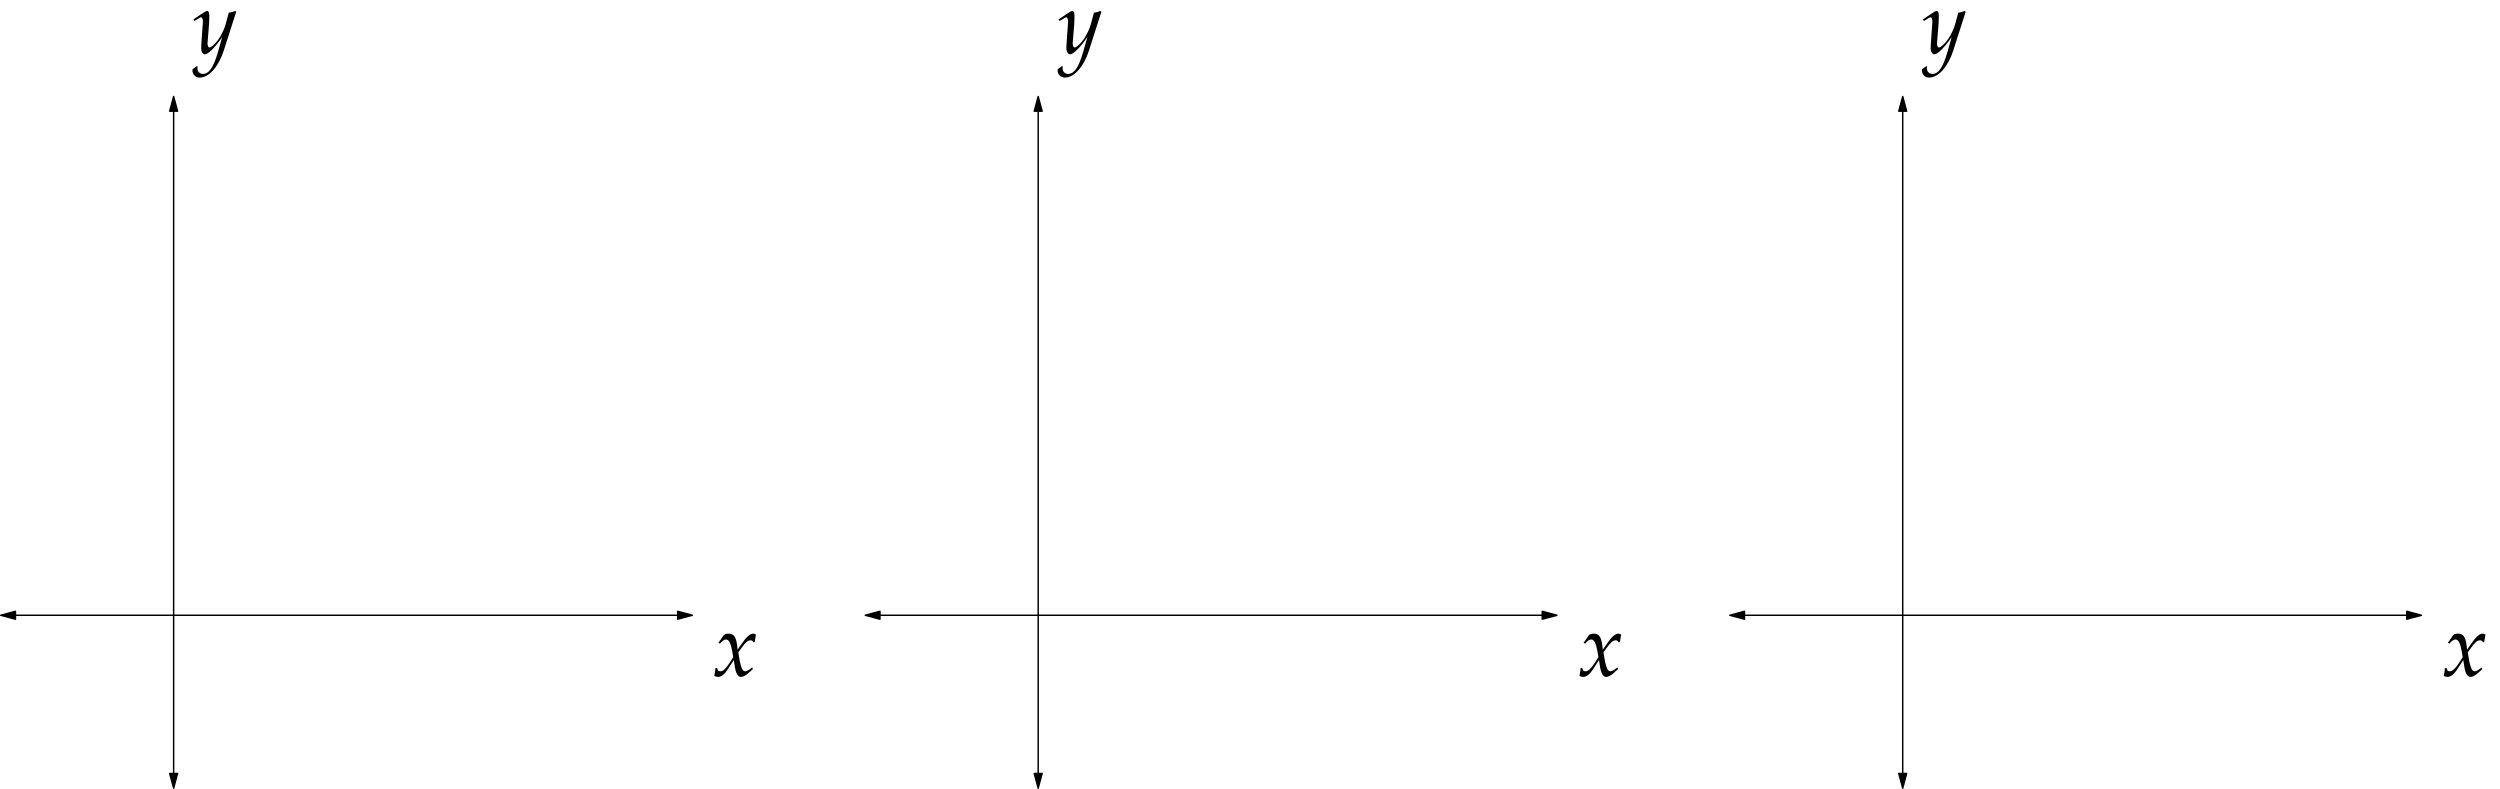
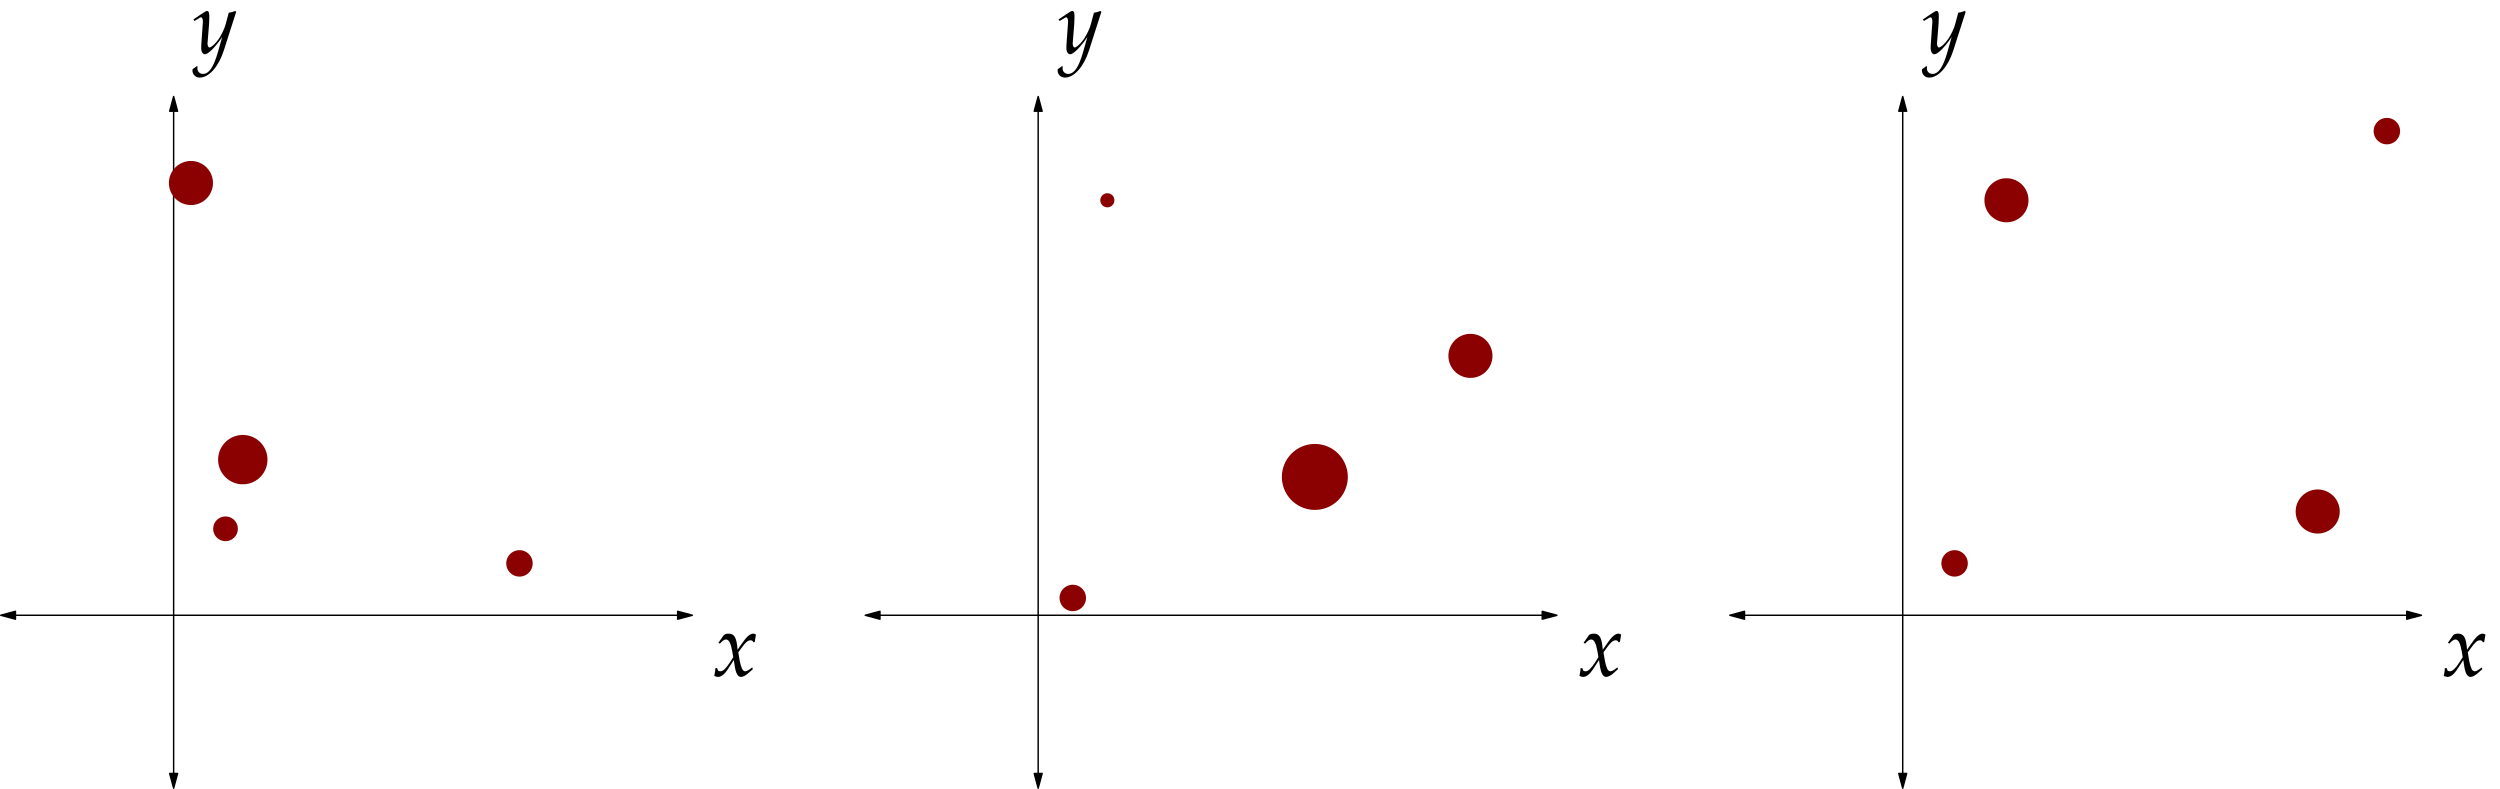
- <svg xmlns="http://www.w3.org/2000/svg" xmlns:xlink="http://www.w3.org/1999/xlink" height="107.34pt" viewBox="0 0 340.16 107.34" width="340.16pt">
-   <clipPath id="a">
-     <path d="m23 105h2v2.34h-2zm0 0" />
-   </clipPath>
-   <clipPath id="b">
-     <path d="m22 105h3v2.34h-3zm0 0" />
-   </clipPath>
-   <clipPath id="c">
-     <path d="m140 105h2v2.34h-2zm0 0" />
-   </clipPath>
-   <clipPath id="d">
-     <path d="m258 105h2v2.34h-2zm0 0" />
-   </clipPath>
-   <symbol id="e" overflow="visible">
-     <path d="m.25-1.047c0 .234-.016.391-.094.766-.031.156-.031.188-.047.266.172.094.375.141.516.141.391 0 .859-.344 1.234-.906l.906-1.391.125.828c.156 1.016.438 1.469.859 1.469.266 0 .656-.203 1.031-.547l.578-.516-.094-.234c-.438.359-.734.531-.922.531s-.344-.109-.453-.344-.25-.672-.312-1.031l-.203-1.203.422-.578c.547-.781.875-1.062 1.25-1.062.188 0 .328.109.391.281l.172-.047.172-1.016c-.141-.078-.25-.125-.359-.125-.469 0-.953.438-1.688 1.531l-.453.656-.062-.562c-.141-1.188-.469-1.625-1.172-1.625-.312 0-.578.094-.688.25l-.688 1 .203.109c.359-.406.594-.562.828-.562.391 0 .656.484.859 1.656l.125.75-.469.734c-.516.797-.922 1.188-1.266 1.188-.172 0-.312-.047-.328-.109l-.141-.344zm0 0" />
-   </symbol>
-   <symbol id="f" overflow="visible">
-     <path d="m-.078 2.156c-.016.078-.016.156-.016.203 0 .516.438.938.984.938 1.266 0 2.578-1.484 3.281-3.688l1.688-5.266-.141-.109c-.344.141-.609.203-.875.234l-.422 1.578c-.141.562-.562 1.438-.953 2.016-.422.609-1 1.141-1.266 1.141-.141 0-.25-.281-.25-.578l.016-.156.188-2.312c.016-.375.047-.828.047-1.172 0-.531-.094-.75-.297-.75-.156 0-.312.094-.891.484l-.984.672.141.203.594-.344.047-.047c.125-.062.203-.109.25-.109.172 0 .266.234.266.625 0 .016 0 .078-.016.188l-.203 2.906-.016.469c0 .5.219.844.516.844.453 0 1.453-1.016 2.344-2.359l-.578 2.047c-.609 2.109-1.219 2.984-2.047 2.984-.422 0-.75-.328-.75-.734 0-.062.016-.156.031-.266l-.125-.047zm0 0" />
-   </symbol>
-   <path d="m922.07 236.252h-901.055" style="fill:none;stroke-width:2;stroke-linecap:round;stroke-linejoin:round;stroke:#000;stroke-miterlimit:10" transform="matrix(.1 0 0 -.1 0 107.34)" />
-   <path d="m942.07 236.252-20 5.391v-10.742zm0 0" stroke="#000" stroke-linecap="round" stroke-linejoin="round" stroke-miterlimit="10" stroke-width="2" transform="matrix(.1 0 0 -.1 0 107.34)" />
-   <path d="m1.016 236.252 20-5.352v10.742zm0 0" stroke="#000" stroke-linecap="round" stroke-linejoin="round" stroke-miterlimit="10" stroke-width="2" transform="matrix(.1 0 0 -.1 0 107.34)" />
-   <path d="m236.25 20.978v901.094" style="fill:none;stroke-width:2;stroke-linecap:round;stroke-linejoin:round;stroke:#000;stroke-miterlimit:10" transform="matrix(.1 0 0 -.1 0 107.34)" />
-   <g clip-path="url(#a)">
-     <path d="m23.625 107.238.535-1.996h-1.07zm0 0" />
+ <svg xmlns="http://www.w3.org/2000/svg" xmlns:xlink="http://www.w3.org/1999/xlink" width="340.16pt" height="107.34pt" viewBox="0 0 340.16 107.34" version="1.1">
+   <defs>
+     <g>
+       <symbol overflow="visible" id="glyph0-0">
+         <path style="stroke:none;" d="" />
+       </symbol>
+       <symbol overflow="visible" id="glyph0-1">
+         <path style="stroke:none;" d="M 0.25 -1.047 C 0.25 -0.812 0.234 -0.656 0.156 -0.281 C 0.125 -0.125 0.125 -0.094 0.109 -0.016 C 0.281 0.078 0.484 0.125 0.625 0.125 C 1.016 0.125 1.484 -0.219 1.859 -0.781 L 2.766 -2.172 L 2.891 -1.344 C 3.047 -0.328 3.328 0.125 3.75 0.125 C 4.016 0.125 4.406 -0.078 4.781 -0.422 L 5.359 -0.938 L 5.266 -1.172 C 4.828 -0.812 4.531 -0.641 4.344 -0.641 C 4.156 -0.641 4 -0.75 3.891 -0.984 C 3.781 -1.219 3.641 -1.656 3.578 -2.016 L 3.375 -3.219 L 3.797 -3.797 C 4.344 -4.578 4.672 -4.859 5.047 -4.859 C 5.234 -4.859 5.375 -4.75 5.438 -4.578 L 5.609 -4.625 L 5.781 -5.641 C 5.641 -5.719 5.531 -5.766 5.422 -5.766 C 4.953 -5.766 4.469 -5.328 3.734 -4.234 L 3.281 -3.578 L 3.219 -4.141 C 3.078 -5.328 2.75 -5.766 2.047 -5.766 C 1.734 -5.766 1.469 -5.672 1.359 -5.516 L 0.672 -4.516 L 0.875 -4.406 C 1.234 -4.812 1.469 -4.969 1.703 -4.969 C 2.094 -4.969 2.359 -4.484 2.562 -3.312 L 2.688 -2.562 L 2.219 -1.828 C 1.703 -1.031 1.297 -0.641 0.953 -0.641 C 0.781 -0.641 0.641 -0.688 0.625 -0.75 L 0.484 -1.094 Z M 0.25 -1.047 " />
+       </symbol>
+       <symbol overflow="visible" id="glyph0-2">
+         <path style="stroke:none;" d="M -0.078 2.156 C -0.094 2.234 -0.094 2.312 -0.094 2.359 C -0.094 2.875 0.344 3.297 0.891 3.297 C 2.156 3.297 3.469 1.812 4.172 -0.391 L 5.859 -5.656 L 5.719 -5.766 C 5.375 -5.625 5.109 -5.562 4.844 -5.531 L 4.422 -3.953 C 4.281 -3.391 3.859 -2.516 3.469 -1.938 C 3.047 -1.328 2.469 -0.797 2.203 -0.797 C 2.062 -0.797 1.953 -1.078 1.953 -1.375 L 1.969 -1.531 L 2.156 -3.844 C 2.172 -4.219 2.203 -4.672 2.203 -5.016 C 2.203 -5.547 2.109 -5.766 1.906 -5.766 C 1.75 -5.766 1.594 -5.672 1.016 -5.281 L 0.031 -4.609 L 0.172 -4.406 L 0.766 -4.75 L 0.812 -4.797 C 0.938 -4.859 1.016 -4.906 1.062 -4.906 C 1.234 -4.906 1.328 -4.672 1.328 -4.281 C 1.328 -4.266 1.328 -4.203 1.312 -4.094 L 1.109 -1.188 L 1.094 -0.719 C 1.094 -0.219 1.312 0.125 1.609 0.125 C 2.062 0.125 3.062 -0.891 3.953 -2.234 L 3.375 -0.188 C 2.766 1.922 2.156 2.797 1.328 2.797 C 0.906 2.797 0.578 2.469 0.578 2.062 C 0.578 2 0.594 1.906 0.609 1.797 L 0.484 1.75 Z M -0.078 2.156 " />
+       </symbol>
+     </g>
+     <clipPath id="clip1">
+       <path d="M 23 105 L 25 105 L 25 107.34 L 23 107.34 Z M 23 105 " />
+     </clipPath>
+     <clipPath id="clip2">
+       <path d="M 22 105 L 25 105 L 25 107.34 L 22 107.34 Z M 22 105 " />
+     </clipPath>
+     <clipPath id="clip3">
+       <path d="M 140 105 L 142 105 L 142 107.34 L 140 107.34 Z M 140 105 " />
+     </clipPath>
+     <clipPath id="clip4">
+       <path d="M 258 105 L 260 105 L 260 107.34 L 258 107.34 Z M 258 105 " />
+     </clipPath>
+   </defs>
+   <g id="surface1">
+     <path style="fill:none;stroke-width:2;stroke-linecap:round;stroke-linejoin:round;stroke:rgb(0%,0%,0%);stroke-opacity:1;stroke-miterlimit:10;" d="M 922.07 236.252 L 21.016 236.252 " transform="matrix(0.1,0,0,-0.1,0,107.34)" />
+     <path style="fill-rule:nonzero;fill:rgb(0%,0%,0%);fill-opacity:1;stroke-width:2;stroke-linecap:round;stroke-linejoin:round;stroke:rgb(0%,0%,0%);stroke-opacity:1;stroke-miterlimit:10;" d="M 942.07 236.252 L 922.07 241.642 L 922.07 230.9 Z M 942.07 236.252 " transform="matrix(0.1,0,0,-0.1,0,107.34)" />
+     <path style="fill-rule:nonzero;fill:rgb(0%,0%,0%);fill-opacity:1;stroke-width:2;stroke-linecap:round;stroke-linejoin:round;stroke:rgb(0%,0%,0%);stroke-opacity:1;stroke-miterlimit:10;" d="M 1.016 236.252 L 21.016 230.9 L 21.016 241.642 Z M 1.016 236.252 " transform="matrix(0.1,0,0,-0.1,0,107.34)" />
+     <path style="fill:none;stroke-width:2;stroke-linecap:round;stroke-linejoin:round;stroke:rgb(0%,0%,0%);stroke-opacity:1;stroke-miterlimit:10;" d="M 236.25 20.978 L 236.25 922.072 " transform="matrix(0.1,0,0,-0.1,0,107.34)" />
+     <g clip-path="url(#clip1)" clip-rule="nonzero">
+       <path style=" stroke:none;fill-rule:nonzero;fill:rgb(0%,0%,0%);fill-opacity:1;" d="M 23.625 107.238 L 24.16 105.242 L 23.09 105.242 Z M 23.625 107.238 " />
+     </g>
+     <g clip-path="url(#clip2)" clip-rule="nonzero">
+       <path style="fill:none;stroke-width:2;stroke-linecap:round;stroke-linejoin:round;stroke:rgb(0%,0%,0%);stroke-opacity:1;stroke-miterlimit:10;" d="M 236.25 1.017 L 241.602 20.978 L 230.898 20.978 Z M 236.25 1.017 " transform="matrix(0.1,0,0,-0.1,0,107.34)" />
+     </g>
+     <path style="fill-rule:nonzero;fill:rgb(0%,0%,0%);fill-opacity:1;stroke-width:2;stroke-linecap:round;stroke-linejoin:round;stroke:rgb(0%,0%,0%);stroke-opacity:1;stroke-miterlimit:10;" d="M 236.25 942.072 L 230.898 922.072 L 241.602 922.072 Z M 236.25 942.072 " transform="matrix(0.1,0,0,-0.1,0,107.34)" />
+     <path style="fill:none;stroke-width:35.994;stroke-linecap:round;stroke-linejoin:round;stroke:rgb(54.492%,0%,0%);stroke-opacity:1;stroke-miterlimit:10;" d="M 706.797 306.837 L 706.797 306.837 " transform="matrix(0.1,0,0,-0.1,0,107.34)" />
+     <path style="fill:none;stroke-width:67.189;stroke-linecap:round;stroke-linejoin:round;stroke:rgb(54.492%,0%,0%);stroke-opacity:1;stroke-miterlimit:10;" d="M 330.352 448.009 L 330.352 448.009 " transform="matrix(0.1,0,0,-0.1,0,107.34)" />
+     <path style="fill:none;stroke-width:33.594;stroke-linecap:round;stroke-linejoin:round;stroke:rgb(54.492%,0%,0%);stroke-opacity:1;stroke-miterlimit:10;" d="M 306.836 353.908 L 306.836 353.908 " transform="matrix(0.1,0,0,-0.1,0,107.34)" />
+     <path style="fill:none;stroke-width:59.99;stroke-linecap:round;stroke-linejoin:round;stroke:rgb(54.492%,0%,0%);stroke-opacity:1;stroke-miterlimit:10;" d="M 259.805 824.416 L 259.805 824.416 " transform="matrix(0.1,0,0,-0.1,0,107.34)" />
+     <path style="fill:none;stroke-width:2;stroke-linecap:round;stroke-linejoin:round;stroke:rgb(0%,0%,0%);stroke-opacity:1;stroke-miterlimit:10;" d="M 2098.398 236.252 L 1197.305 236.252 " transform="matrix(0.1,0,0,-0.1,0,107.34)" />
+     <path style="fill-rule:nonzero;fill:rgb(0%,0%,0%);fill-opacity:1;stroke-width:2;stroke-linecap:round;stroke-linejoin:round;stroke:rgb(0%,0%,0%);stroke-opacity:1;stroke-miterlimit:10;" d="M 2118.398 236.252 L 2098.398 241.642 L 2098.398 230.9 Z M 2118.398 236.252 " transform="matrix(0.1,0,0,-0.1,0,107.34)" />
+     <path style="fill-rule:nonzero;fill:rgb(0%,0%,0%);fill-opacity:1;stroke-width:2;stroke-linecap:round;stroke-linejoin:round;stroke:rgb(0%,0%,0%);stroke-opacity:1;stroke-miterlimit:10;" d="M 1177.305 236.252 L 1197.305 230.9 L 1197.305 241.642 Z M 1177.305 236.252 " transform="matrix(0.1,0,0,-0.1,0,107.34)" />
+     <path style="fill:none;stroke-width:2;stroke-linecap:round;stroke-linejoin:round;stroke:rgb(0%,0%,0%);stroke-opacity:1;stroke-miterlimit:10;" d="M 1412.578 20.978 L 1412.578 922.072 " transform="matrix(0.1,0,0,-0.1,0,107.34)" />
+     <g clip-path="url(#clip3)" clip-rule="nonzero">
+       <path style="fill-rule:nonzero;fill:rgb(0%,0%,0%);fill-opacity:1;stroke-width:2;stroke-linecap:round;stroke-linejoin:round;stroke:rgb(0%,0%,0%);stroke-opacity:1;stroke-miterlimit:10;" d="M 1412.578 1.017 L 1417.969 20.978 L 1407.227 20.978 Z M 1412.578 1.017 " transform="matrix(0.1,0,0,-0.1,0,107.34)" />
+     </g>
+     <path style="fill-rule:nonzero;fill:rgb(0%,0%,0%);fill-opacity:1;stroke-width:2;stroke-linecap:round;stroke-linejoin:round;stroke:rgb(0%,0%,0%);stroke-opacity:1;stroke-miterlimit:10;" d="M 1412.578 942.072 L 1407.227 922.072 L 1417.969 922.072 Z M 1412.578 942.072 " transform="matrix(0.1,0,0,-0.1,0,107.34)" />
+     <path style="fill:none;stroke-width:35.994;stroke-linecap:round;stroke-linejoin:round;stroke:rgb(54.492%,0%,0%);stroke-opacity:1;stroke-miterlimit:10;" d="M 1459.648 259.806 L 1459.648 259.806 " transform="matrix(0.1,0,0,-0.1,0,107.34)" />
+     <path style="fill:none;stroke-width:89.745;stroke-linecap:round;stroke-linejoin:round;stroke:rgb(54.492%,0%,0%);stroke-opacity:1;stroke-miterlimit:10;" d="M 1789.023 424.494 L 1789.023 424.494 " transform="matrix(0.1,0,0,-0.1,0,107.34)" />
+     <path style="fill:none;stroke-width:19.197;stroke-linecap:round;stroke-linejoin:round;stroke:rgb(54.492%,0%,0%);stroke-opacity:1;stroke-miterlimit:10;" d="M 1506.719 800.9 L 1506.719 800.9 " transform="matrix(0.1,0,0,-0.1,0,107.34)" />
+     <path style="fill:none;stroke-width:59.99;stroke-linecap:round;stroke-linejoin:round;stroke:rgb(54.492%,0%,0%);stroke-opacity:1;stroke-miterlimit:10;" d="M 2000.742 589.181 L 2000.742 589.181 " transform="matrix(0.1,0,0,-0.1,0,107.34)" />
+     <path style="fill:none;stroke-width:2;stroke-linecap:round;stroke-linejoin:round;stroke:rgb(0%,0%,0%);stroke-opacity:1;stroke-miterlimit:10;" d="M 3274.727 236.252 L 2373.633 236.252 " transform="matrix(0.1,0,0,-0.1,0,107.34)" />
+     <path style="fill-rule:nonzero;fill:rgb(0%,0%,0%);fill-opacity:1;stroke-width:2;stroke-linecap:round;stroke-linejoin:round;stroke:rgb(0%,0%,0%);stroke-opacity:1;stroke-miterlimit:10;" d="M 3294.727 236.252 L 3274.727 241.642 L 3274.727 230.9 Z M 3294.727 236.252 " transform="matrix(0.1,0,0,-0.1,0,107.34)" />
+     <path style="fill-rule:nonzero;fill:rgb(0%,0%,0%);fill-opacity:1;stroke-width:2;stroke-linecap:round;stroke-linejoin:round;stroke:rgb(0%,0%,0%);stroke-opacity:1;stroke-miterlimit:10;" d="M 2353.633 236.252 L 2373.633 230.9 L 2373.633 241.642 Z M 2353.633 236.252 " transform="matrix(0.1,0,0,-0.1,0,107.34)" />
+     <path style="fill:none;stroke-width:2;stroke-linecap:round;stroke-linejoin:round;stroke:rgb(0%,0%,0%);stroke-opacity:1;stroke-miterlimit:10;" d="M 2588.906 20.978 L 2588.906 922.072 " transform="matrix(0.1,0,0,-0.1,0,107.34)" />
+     <g clip-path="url(#clip4)" clip-rule="nonzero">
+       <path style="fill-rule:nonzero;fill:rgb(0%,0%,0%);fill-opacity:1;stroke-width:2;stroke-linecap:round;stroke-linejoin:round;stroke:rgb(0%,0%,0%);stroke-opacity:1;stroke-miterlimit:10;" d="M 2588.906 1.017 L 2594.258 20.978 L 2583.555 20.978 Z M 2588.906 1.017 " transform="matrix(0.1,0,0,-0.1,0,107.34)" />
+     </g>
+     <path style="fill-rule:nonzero;fill:rgb(0%,0%,0%);fill-opacity:1;stroke-width:2;stroke-linecap:round;stroke-linejoin:round;stroke:rgb(0%,0%,0%);stroke-opacity:1;stroke-miterlimit:10;" d="M 2588.906 942.072 L 2583.555 922.072 L 2594.258 922.072 Z M 2588.906 942.072 " transform="matrix(0.1,0,0,-0.1,0,107.34)" />
+     <path style="fill:none;stroke-width:59.99;stroke-linecap:round;stroke-linejoin:round;stroke:rgb(54.492%,0%,0%);stroke-opacity:1;stroke-miterlimit:10;" d="M 3153.555 377.423 L 3153.555 377.423 " transform="matrix(0.1,0,0,-0.1,0,107.34)" />
+     <path style="fill:none;stroke-width:59.99;stroke-linecap:round;stroke-linejoin:round;stroke:rgb(54.492%,0%,0%);stroke-opacity:1;stroke-miterlimit:10;" d="M 2730.078 800.9 L 2730.078 800.9 " transform="matrix(0.1,0,0,-0.1,0,107.34)" />
+     <path style="fill:none;stroke-width:35.994;stroke-linecap:round;stroke-linejoin:round;stroke:rgb(54.492%,0%,0%);stroke-opacity:1;stroke-miterlimit:10;" d="M 2659.492 306.837 L 2659.492 306.837 " transform="matrix(0.1,0,0,-0.1,0,107.34)" />
+     <path style="fill:none;stroke-width:35.994;stroke-linecap:round;stroke-linejoin:round;stroke:rgb(54.492%,0%,0%);stroke-opacity:1;stroke-miterlimit:10;" d="M 3247.656 895.002 L 3247.656 895.002 " transform="matrix(0.1,0,0,-0.1,0,107.34)" />
+     <g style="fill:rgb(0%,0%,0%);fill-opacity:1;">
+       <use xlink:href="#glyph0-1" x="97.08" y="91.98" />
+     </g>
+     <g style="fill:rgb(0%,0%,0%);fill-opacity:1;">
+       <use xlink:href="#glyph0-2" x="26.28" y="7.26" />
+     </g>
+     <g style="fill:rgb(0%,0%,0%);fill-opacity:1;">
+       <use xlink:href="#glyph0-1" x="214.8" y="91.98" />
+     </g>
+     <g style="fill:rgb(0%,0%,0%);fill-opacity:1;">
+       <use xlink:href="#glyph0-2" x="144" y="7.26" />
+     </g>
+     <g style="fill:rgb(0%,0%,0%);fill-opacity:1;">
+       <use xlink:href="#glyph0-1" x="332.4" y="91.98" />
+     </g>
+     <g style="fill:rgb(0%,0%,0%);fill-opacity:1;">
+       <use xlink:href="#glyph0-2" x="261.6" y="7.26" />
+     </g>
  </g>
-   <g clip-path="url(#b)">
-     <path d="m236.25 1.017 5.352 19.961h-10.703zm0 0" style="fill:none;stroke-width:2;stroke-linecap:round;stroke-linejoin:round;stroke:#000;stroke-miterlimit:10" transform="matrix(.1 0 0 -.1 0 107.34)" />
-   </g>
-   <g stroke="#000" stroke-linecap="round" stroke-linejoin="round" stroke-miterlimit="10" stroke-width="2" transform="matrix(.1 0 0 -.1 0 107.34)">
-     <path d="m236.25 942.072-5.352-20h10.703zm0 0" />
-     <path d="m2098.398 236.252h-901.094" fill="none" />
-     <path d="m2118.398 236.252-20 5.391v-10.742zm0 0" />
-     <path d="m1177.305 236.252 20-5.352v10.742zm0 0" />
-     <path d="m1412.578 20.978v901.094" fill="none" />
-   </g>
-   <g clip-path="url(#c)">
-     <path d="m1412.578 1.017 5.391 19.961h-10.742zm0 0" stroke="#000" stroke-linecap="round" stroke-linejoin="round" stroke-miterlimit="10" stroke-width="2" transform="matrix(.1 0 0 -.1 0 107.34)" />
-   </g>
-   <g stroke="#000" stroke-linecap="round" stroke-linejoin="round" stroke-miterlimit="10" stroke-width="2" transform="matrix(.1 0 0 -.1 0 107.34)">
-     <path d="m1412.578 942.072-5.352-20h10.742zm0 0" />
-     <path d="m3274.727 236.252h-901.094" fill="none" />
-     <path d="m3294.727 236.252-20 5.391v-10.742zm0 0" />
-     <path d="m2353.633 236.252 20-5.352v10.742zm0 0" />
-     <path d="m2588.906 20.978v901.094" fill="none" />
-   </g>
-   <g clip-path="url(#d)">
-     <path d="m2588.906 1.017 5.352 19.961h-10.703zm0 0" stroke="#000" stroke-linecap="round" stroke-linejoin="round" stroke-miterlimit="10" stroke-width="2" transform="matrix(.1 0 0 -.1 0 107.34)" />
-   </g>
-   <path d="m2588.906 942.072-5.352-20h10.703zm0 0" stroke="#000" stroke-linecap="round" stroke-linejoin="round" stroke-miterlimit="10" stroke-width="2" transform="matrix(.1 0 0 -.1 0 107.34)" />
-   <use x="97.08" xlink:href="#e" y="91.98" />
-   <use x="26.28" xlink:href="#f" y="7.26" />
-   <use x="214.8" xlink:href="#e" y="91.98" />
-   <use x="144" xlink:href="#f" y="7.26" />
-   <use x="332.4" xlink:href="#e" y="91.98" />
-   <use x="261.6" xlink:href="#f" y="7.26" />
</svg>
